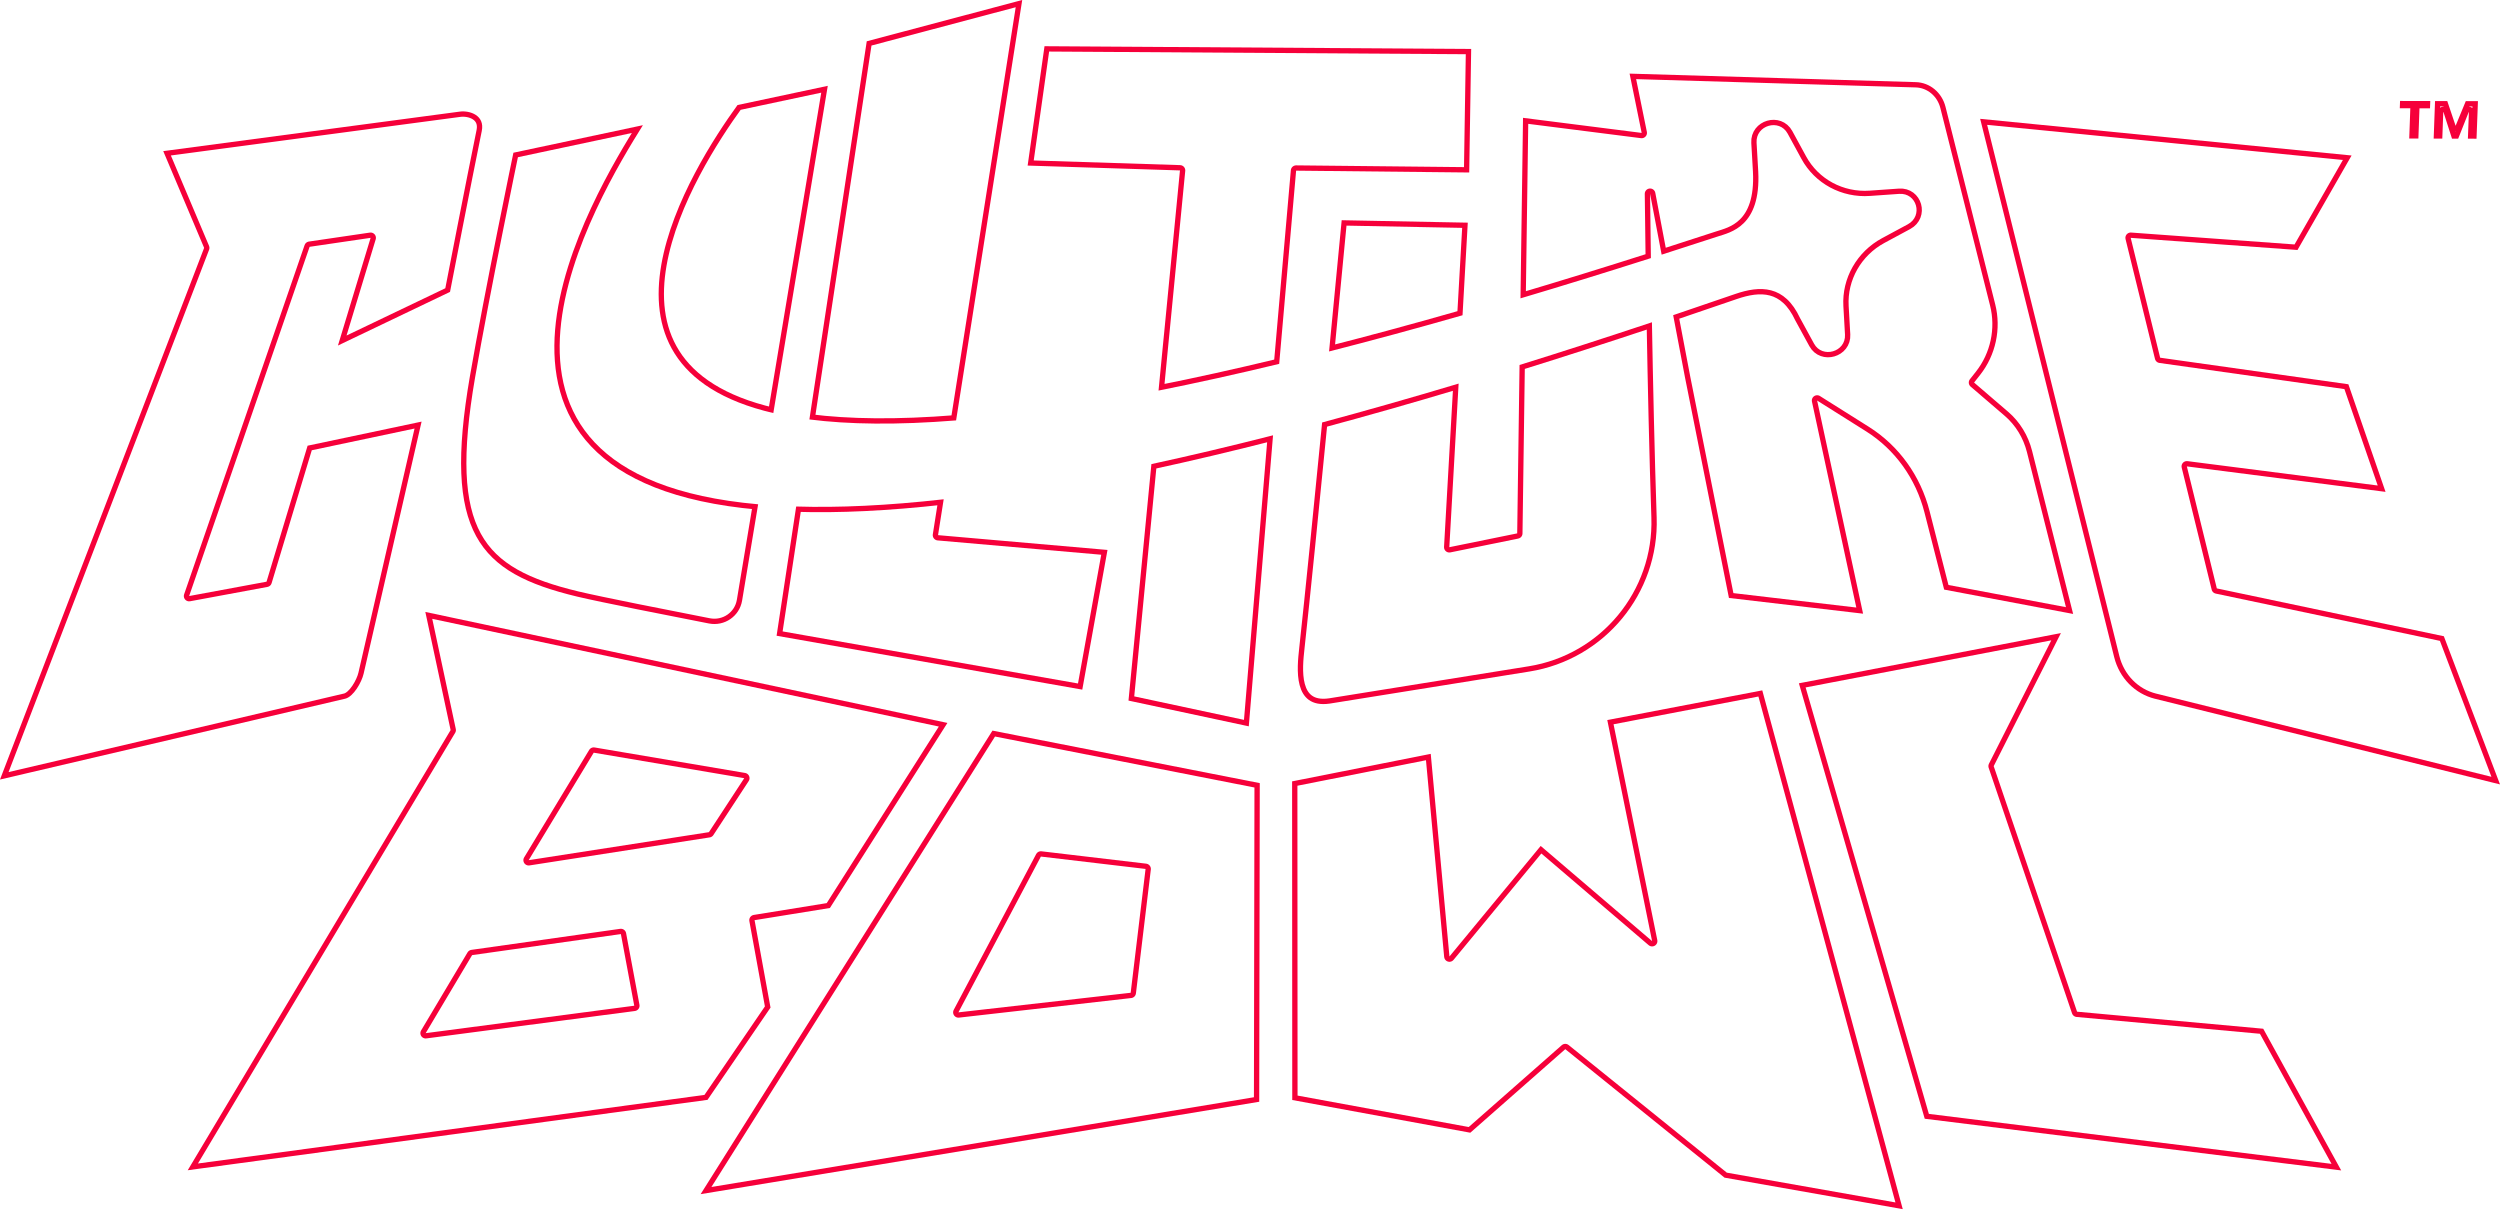
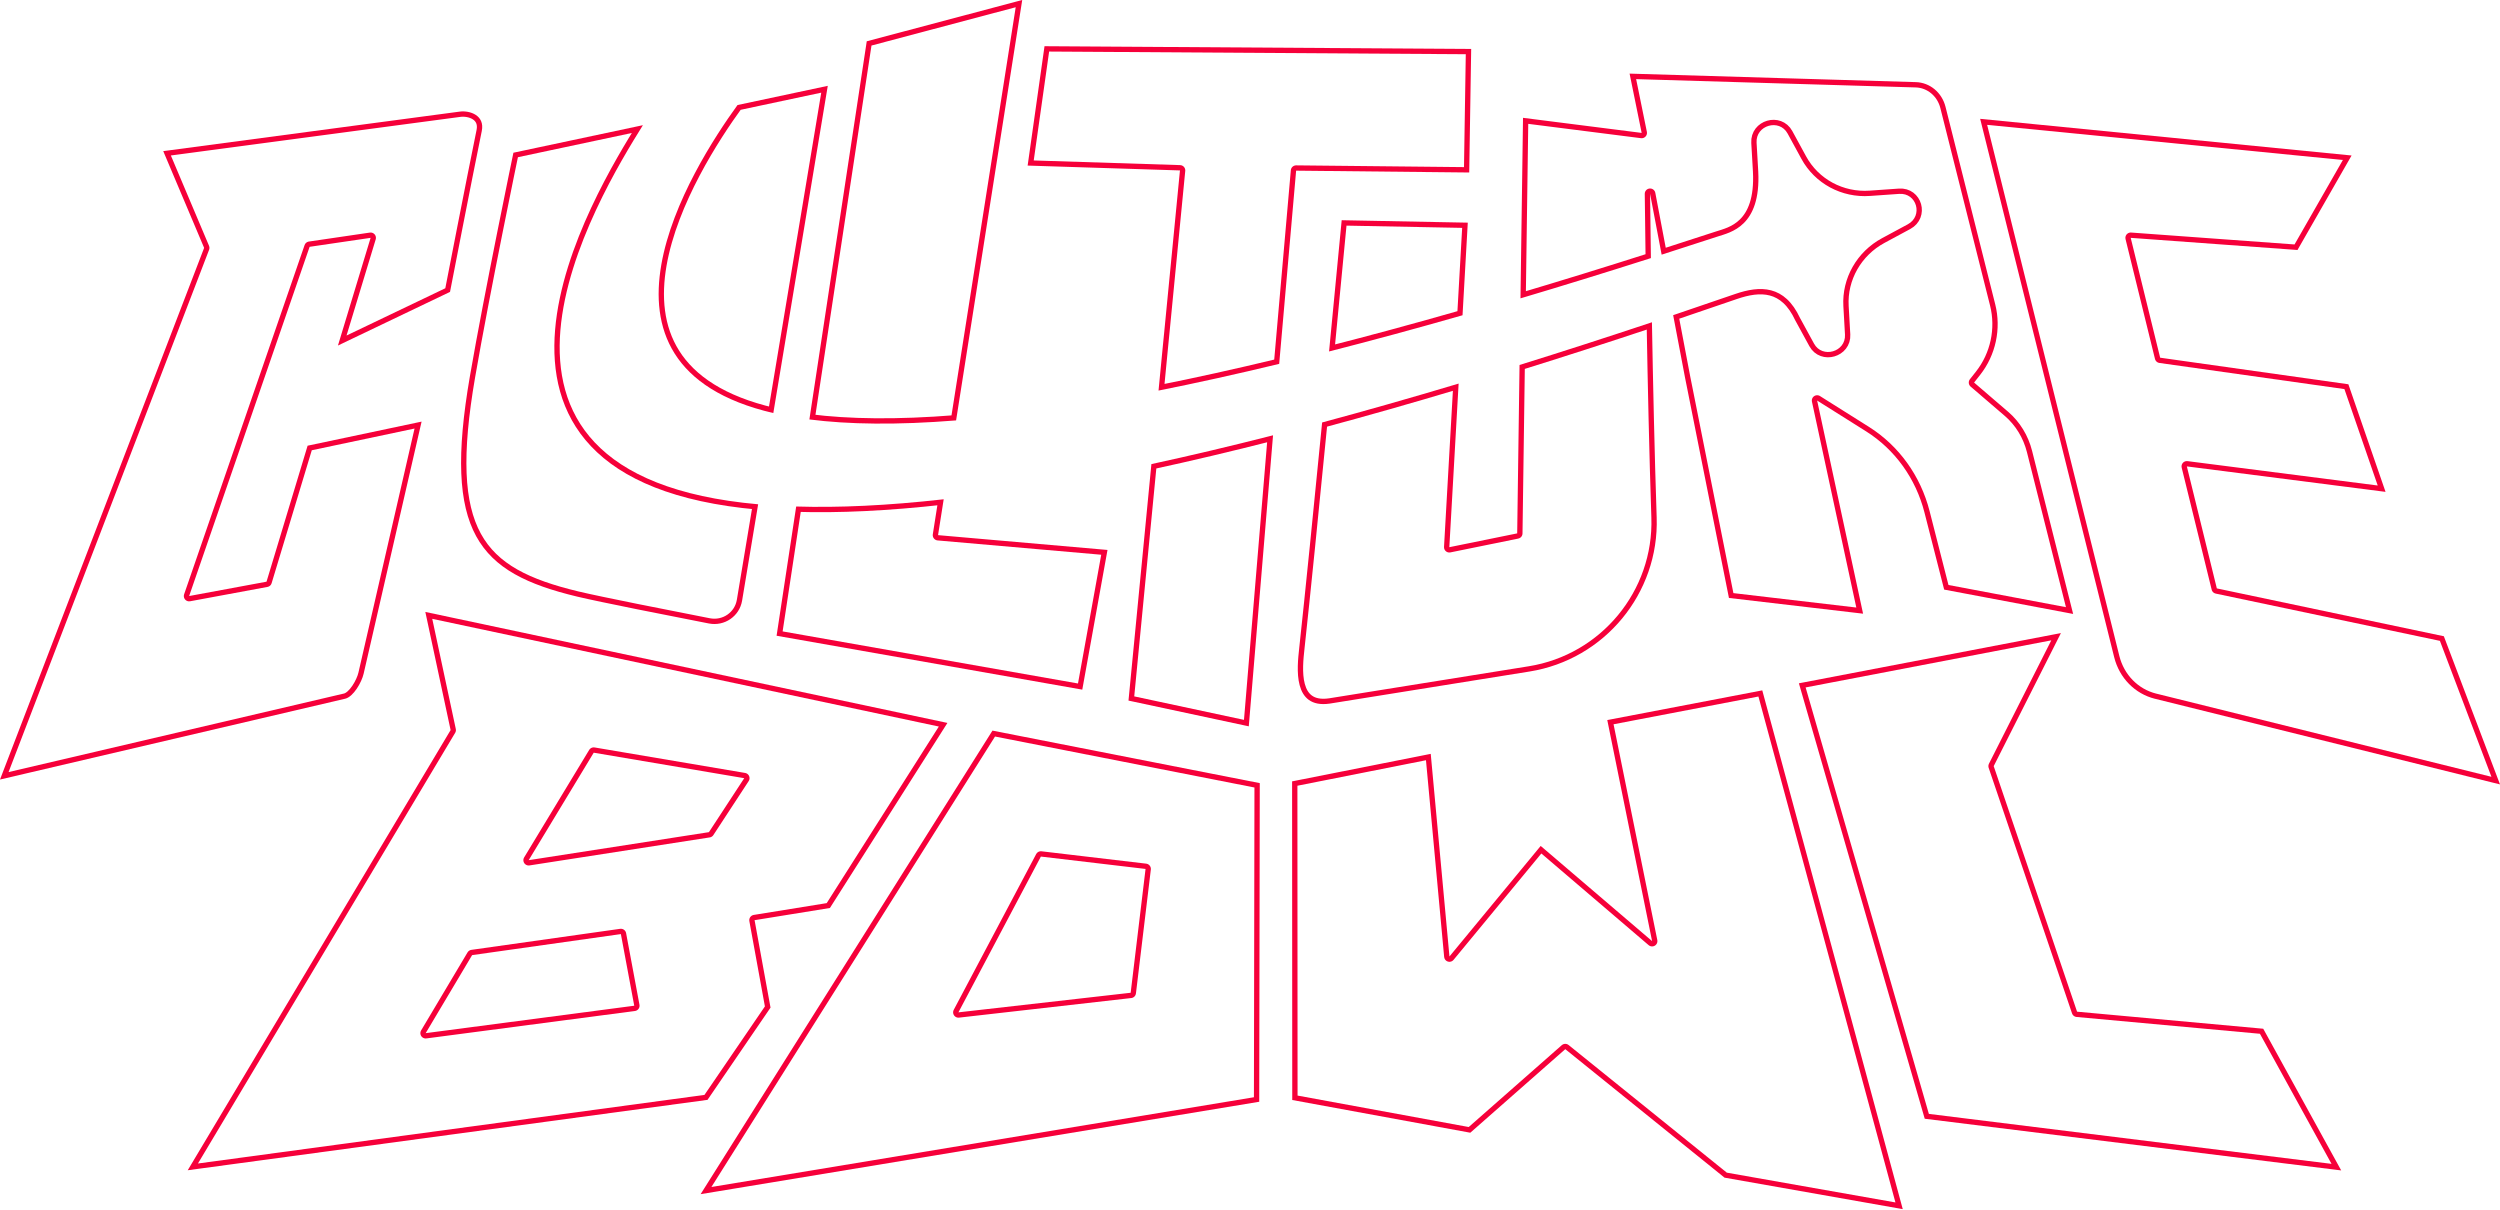
<svg xmlns="http://www.w3.org/2000/svg" aria-hidden="true" id="Layer_2" viewBox="0 0 2115.44 1023.14">
  <defs>
    <clipPath id="cbInside">
      <path d="M1823.5,591.29l291.94,72.46-47.51-125.37-192.1-40.49-25.37-103.23,168.13,21.55-31.45-91.05-159.27-22.49-24.92-101.41,141.13,10.28,45.77-79.96-314.28-31.03,113.41,455.62c4.38,17.51,17.56,30.92,34.49,35.13Z" />
      <polygon points="1757.56 856.06 1687.02 648.28 1743.9 535.7 1522.18 578.2 1628.66 946.65 1981.07 990.38 1915.09 870.49 1757.56 856.06" />
      <polygon points="1360.04 609.3 1397.96 796.34 1303.69 715.81 1226.49 809.35 1210.65 637.9 1093.34 661.17 1093.47 930.8 1244.13 958.48 1324.5 887.78 1459.26 996.5 1610.06 1023.14 1491.19 584.17 1360.04 609.3" />
      <path d="M1396.26,163.99l9.78,51.5c15.55-4.95,31.35-10.08,47.46-15.37,10.58-3.48,36.7-8.31,34.29-55.04l-1.41-24.36c-.87-14.76,19.25-20.65,26.29-7.66l11.65,21.38c11.33,20.85,33.98,33.09,58.05,31.36l24.67-1.73c14.92-1.07,20.48,18.62,7.25,25.75l-21.8,11.75c-21.26,11.46-34.01,33.91-32.68,57.5l1.37,24.12c.8,14.6-19.19,20.39-26.19,7.58l-11.55-21.14c-.08-.13-.15-.26-.23-.39-13.12-28.28-33.94-27.72-55.02-20.45-17.78,6.13-35.23,12.1-52.4,17.89l10.09,53.11,1.8,8.98,35.31,177.2,113.5,13.31-38.87-180.35,41.4,26.06c24.4,15.35,42.05,39.9,49.4,68.62l16.68,65.29,109.14,20.6-34.73-137.98c-3.27-12.99-10.33-24.55-20.24-33.05l-28.85-24.77,5.12-6.48c13.21-16.75,17.99-39,12.78-59.7l-42.07-167.14c-3.05-12.08-13.2-20.55-25.13-20.89l-242.2-7.2,10.21,50.17-100.39-12.76-2.15,152.76c35.14-10.45,71.9-21.78,110.36-34.06-.49-33.06-.7-54.4-.7-54.4Z" />
      <path d="M1234.25,324.58c-40.54,12.14-79.01,23.09-115.5,32.9-6.9,70.22-14.43,145.5-19.43,191.33-1.73,15.96-5.82,51.19,25.94,46.55l169.04-27.14c63.4-10.18,109.68-66.14,107.54-130.35-1.81-54.05-3.12-114.69-4.01-165.18-38.91,12.96-76.23,25.01-112.03,36.14l-1.99,142.5-57.42,11.69,7.86-138.43Z" />
      <path d="M1243.22,145.97l1.66-104.56-361.04-2.31-14.28,101.01,128.89,4.1-13.24,136.06-.51,5.12-.84,8.56-3.54,36.54c31.72-6.32,65.71-13.82,102.1-22.59l14.33-163.48,146.46,1.54Z" />
      <path d="M1242,188.41l-106.7-2.07s-4.57,48.06-10.68,111.06c35.48-9.04,73.1-19.23,112.94-30.64l4.44-78.35Z" />
      <path d="M954.89,592.82l101.8,21.78,20.53-246.26c-36.34,9.28-70.64,17.38-102.93,24.37l-19.39,200.12Z" />
      <path d="M839.8,618.22l-246.95,392.24,11.85-1.94,460.83-76.24.46-269.62-226.2-44.44ZM956.74,840.05l-145.74,16.57,69.76-131.81,88.58,10.46-12.6,104.79Z" />
      <path d="M809.02,355.75L864.98,0l-131.56,34.94-48.54,319.98c33.08,4.24,73.98,4.85,124.14.82Z" />
      <path d="M801.68,611.72l-441.77-93.92,21.38,99.98-222.45,372.46,9.09-1.24,430.76-58.33,53.31-78.05-13.49-73.99,63.74-10.31,99.44-156.61ZM360.2,874.23l39.29-66.03,125.88-17.8,11.31,60.62-176.48,23.21ZM599.87,704.15l-152.51,23.71,55.03-90.95,127.36,21.57-29.88,45.68Z" />
      <path d="M654.36,349.53l24.54-147.34,21.54-129.56-76.37,16.25c-38.75,53.39-143.33,220.22,30.29,260.64Z" />
      <path d="M673.71,428.59l-16.58,109.36,258.67,45.61,21.34-118.21-143.38-12.53,4.77-30.34c-47.79,5.38-89.13,7.23-124.82,6.12Z" />
      <path d="M488.36,504.83c19.25,4.6,77.95,16.21,111.45,22.74,13.28,2.6,25.93-6.1,28.14-19.32l13.57-81.53c-278.95-24.85-134.74-261.05-97.51-320.79l-109.57,23.3s-24.46,117.52-36.86,189.38c-22.8,132.13,6.77,166.08,90.79,186.22Z" />
      <path d="M292.06,591.25c7.01-1.65,14-13.96,15.64-21.17l49.04-213.32-96.45,20.38-34.76,115.07-65.48,12.14,101.94-295.5,51.61-7.59-27.64,91.12,94.84-45.39s18.33-94.53,26.86-136.07c2.79-13.48-10.26-17.59-18.66-16.48l-250.87,33.44,34.6,81.86L0,659.63l292.06-68.39Z" />
-       <path d="M2086.49,85.56l-8.61,20.89-7.06-20.93-10.35-.02-1.16,31.78,7.3.02.83-22.51h.15s7.23,22.53,7.23,22.53h5.24s8.91-22.48,8.91-22.48h.15s-.85,22.51-.85,22.51l7.3.02,1.21-31.78-10.28-.02ZM2030.86,85.43l-.22,6.18,8.91.02-.92,25.6,7.75.02.93-25.6,8.9.02.23-6.18-25.57-.06Z" />
    </clipPath>
  </defs>
  <g clip-path="url(#cbInside)">
    <path fill="none" stroke="#F6003A" stroke-width="9" stroke-linejoin="round" d="M1823.5,591.29l291.94,72.46-47.51-125.37-192.1-40.49-25.37-103.23,168.13,21.55-31.45-91.05-159.27-22.49-24.92-101.41,141.13,10.28,45.77-79.96-314.28-31.03,113.41,455.62c4.38,17.51,17.56,30.92,34.49,35.13Z" />
    <polygon fill="none" stroke="#F6003A" stroke-width="9" stroke-linejoin="round" points="1757.56 856.06 1687.02 648.28 1743.9 535.7 1522.18 578.2 1628.66 946.65 1981.07 990.38 1915.09 870.49 1757.56 856.06" />
    <polygon fill="none" stroke="#F6003A" stroke-width="9" stroke-linejoin="round" points="1360.04 609.3 1397.96 796.34 1303.69 715.81 1226.49 809.35 1210.65 637.9 1093.34 661.17 1093.47 930.8 1244.13 958.48 1324.5 887.78 1459.26 996.5 1610.06 1023.14 1491.19 584.17 1360.04 609.3" />
    <path fill="none" stroke="#F6003A" stroke-width="9" stroke-linejoin="round" d="M1396.26,163.99l9.78,51.5c15.55-4.95,31.35-10.08,47.46-15.37,10.58-3.48,36.7-8.31,34.29-55.04l-1.41-24.36c-.87-14.76,19.25-20.65,26.29-7.66l11.65,21.38c11.33,20.85,33.98,33.09,58.05,31.36l24.67-1.73c14.92-1.07,20.48,18.62,7.25,25.75l-21.8,11.75c-21.26,11.46-34.01,33.91-32.68,57.5l1.37,24.12c.8,14.6-19.19,20.39-26.19,7.58l-11.55-21.14c-.08-.13-.15-.26-.23-.39-13.12-28.28-33.94-27.72-55.02-20.45-17.78,6.13-35.23,12.1-52.4,17.89l10.09,53.11,1.8,8.98,35.31,177.2,113.5,13.31-38.87-180.35,41.4,26.06c24.4,15.35,42.05,39.9,49.4,68.62l16.68,65.29,109.14,20.6-34.73-137.98c-3.27-12.99-10.33-24.55-20.24-33.05l-28.85-24.77,5.12-6.48c13.21-16.75,17.99-39,12.78-59.7l-42.07-167.14c-3.05-12.08-13.2-20.55-25.13-20.89l-242.2-7.2,10.21,50.17-100.39-12.76-2.15,152.76c35.14-10.45,71.9-21.78,110.36-34.06-.49-33.06-.7-54.4-.7-54.4Z" />
    <path fill="none" stroke="#F6003A" stroke-width="9" stroke-linejoin="round" d="M1234.25,324.58c-40.54,12.14-79.01,23.09-115.5,32.9-6.9,70.22-14.43,145.5-19.43,191.33-1.73,15.96-5.82,51.19,25.94,46.55l169.04-27.14c63.4-10.18,109.68-66.14,107.54-130.35-1.81-54.05-3.12-114.69-4.01-165.18-38.91,12.96-76.23,25.01-112.03,36.14l-1.99,142.5-57.42,11.69,7.86-138.43Z" />
    <path fill="none" stroke="#F6003A" stroke-width="9" stroke-linejoin="round" d="M1243.22,145.97l1.66-104.56-361.04-2.31-14.28,101.01,128.89,4.1-13.24,136.06-.51,5.12-.84,8.56-3.54,36.54c31.72-6.32,65.71-13.82,102.1-22.59l14.33-163.48,146.46,1.54Z" />
    <path fill="none" stroke="#F6003A" stroke-width="9" stroke-linejoin="round" d="M1242,188.41l-106.7-2.07s-4.57,48.06-10.68,111.06c35.48-9.04,73.1-19.23,112.94-30.64l4.44-78.35Z" />
    <path fill="none" stroke="#F6003A" stroke-width="9" stroke-linejoin="round" d="M954.89,592.82l101.8,21.78,20.53-246.26c-36.34,9.28-70.64,17.38-102.93,24.37l-19.39,200.12Z" />
    <path fill="none" stroke="#F6003A" stroke-width="9" stroke-linejoin="round" d="M839.8,618.22l-246.95,392.24,11.85-1.94,460.83-76.24.46-269.62-226.2-44.44ZM956.74,840.05l-145.74,16.57,69.76-131.81,88.58,10.46-12.6,104.79Z" />
    <path fill="none" stroke="#F6003A" stroke-width="9" stroke-linejoin="round" d="M809.02,355.75L864.98,0l-131.56,34.94-48.54,319.98c33.08,4.24,73.98,4.85,124.14.82Z" />
    <path fill="none" stroke="#F6003A" stroke-width="9" stroke-linejoin="round" d="M801.68,611.72l-441.77-93.92,21.38,99.98-222.45,372.46,9.09-1.24,430.76-58.33,53.31-78.05-13.49-73.99,63.74-10.31,99.44-156.61ZM360.2,874.23l39.29-66.03,125.88-17.8,11.31,60.62-176.48,23.21ZM599.87,704.15l-152.51,23.71,55.03-90.95,127.36,21.57-29.88,45.68Z" />
    <path fill="none" stroke="#F6003A" stroke-width="9" stroke-linejoin="round" d="M654.36,349.53l24.54-147.34,21.54-129.56-76.37,16.25c-38.75,53.39-143.33,220.22,30.29,260.64Z" />
    <path fill="none" stroke="#F6003A" stroke-width="9" stroke-linejoin="round" d="M673.71,428.59l-16.58,109.36,258.67,45.61,21.34-118.21-143.38-12.53,4.77-30.34c-47.79,5.38-89.13,7.23-124.82,6.12Z" />
    <path fill="none" stroke="#F6003A" stroke-width="9" stroke-linejoin="round" d="M488.36,504.83c19.25,4.6,77.95,16.21,111.45,22.74,13.28,2.6,25.93-6.1,28.14-19.32l13.57-81.53c-278.95-24.85-134.74-261.05-97.51-320.79l-109.57,23.3s-24.46,117.52-36.86,189.38c-22.8,132.13,6.77,166.08,90.79,186.22Z" />
    <path fill="none" stroke="#F6003A" stroke-width="9" stroke-linejoin="round" d="M292.06,591.25c7.01-1.65,14-13.96,15.64-21.17l49.04-213.32-96.45,20.38-34.76,115.07-65.48,12.14,101.94-295.5,51.61-7.59-27.64,91.12,94.84-45.39s18.33-94.53,26.86-136.07c2.79-13.48-10.26-17.59-18.66-16.48l-250.87,33.44,34.6,81.86L0,659.63l292.06-68.39Z" />
-     <path fill="none" stroke="#F6003A" stroke-width="9" stroke-linejoin="round" d="M2086.49,85.56l-8.61,20.89-7.06-20.93-10.35-.02-1.16,31.78,7.3.02.83-22.51h.15s7.23,22.53,7.23,22.53h5.24s8.91-22.48,8.91-22.48h.15s-.85,22.51-.85,22.51l7.3.02,1.21-31.78-10.28-.02ZM2030.86,85.43l-.22,6.18,8.91.02-.92,25.6,7.75.02.93-25.6,8.9.02.23-6.18-25.57-.06Z" />
  </g>
</svg>
